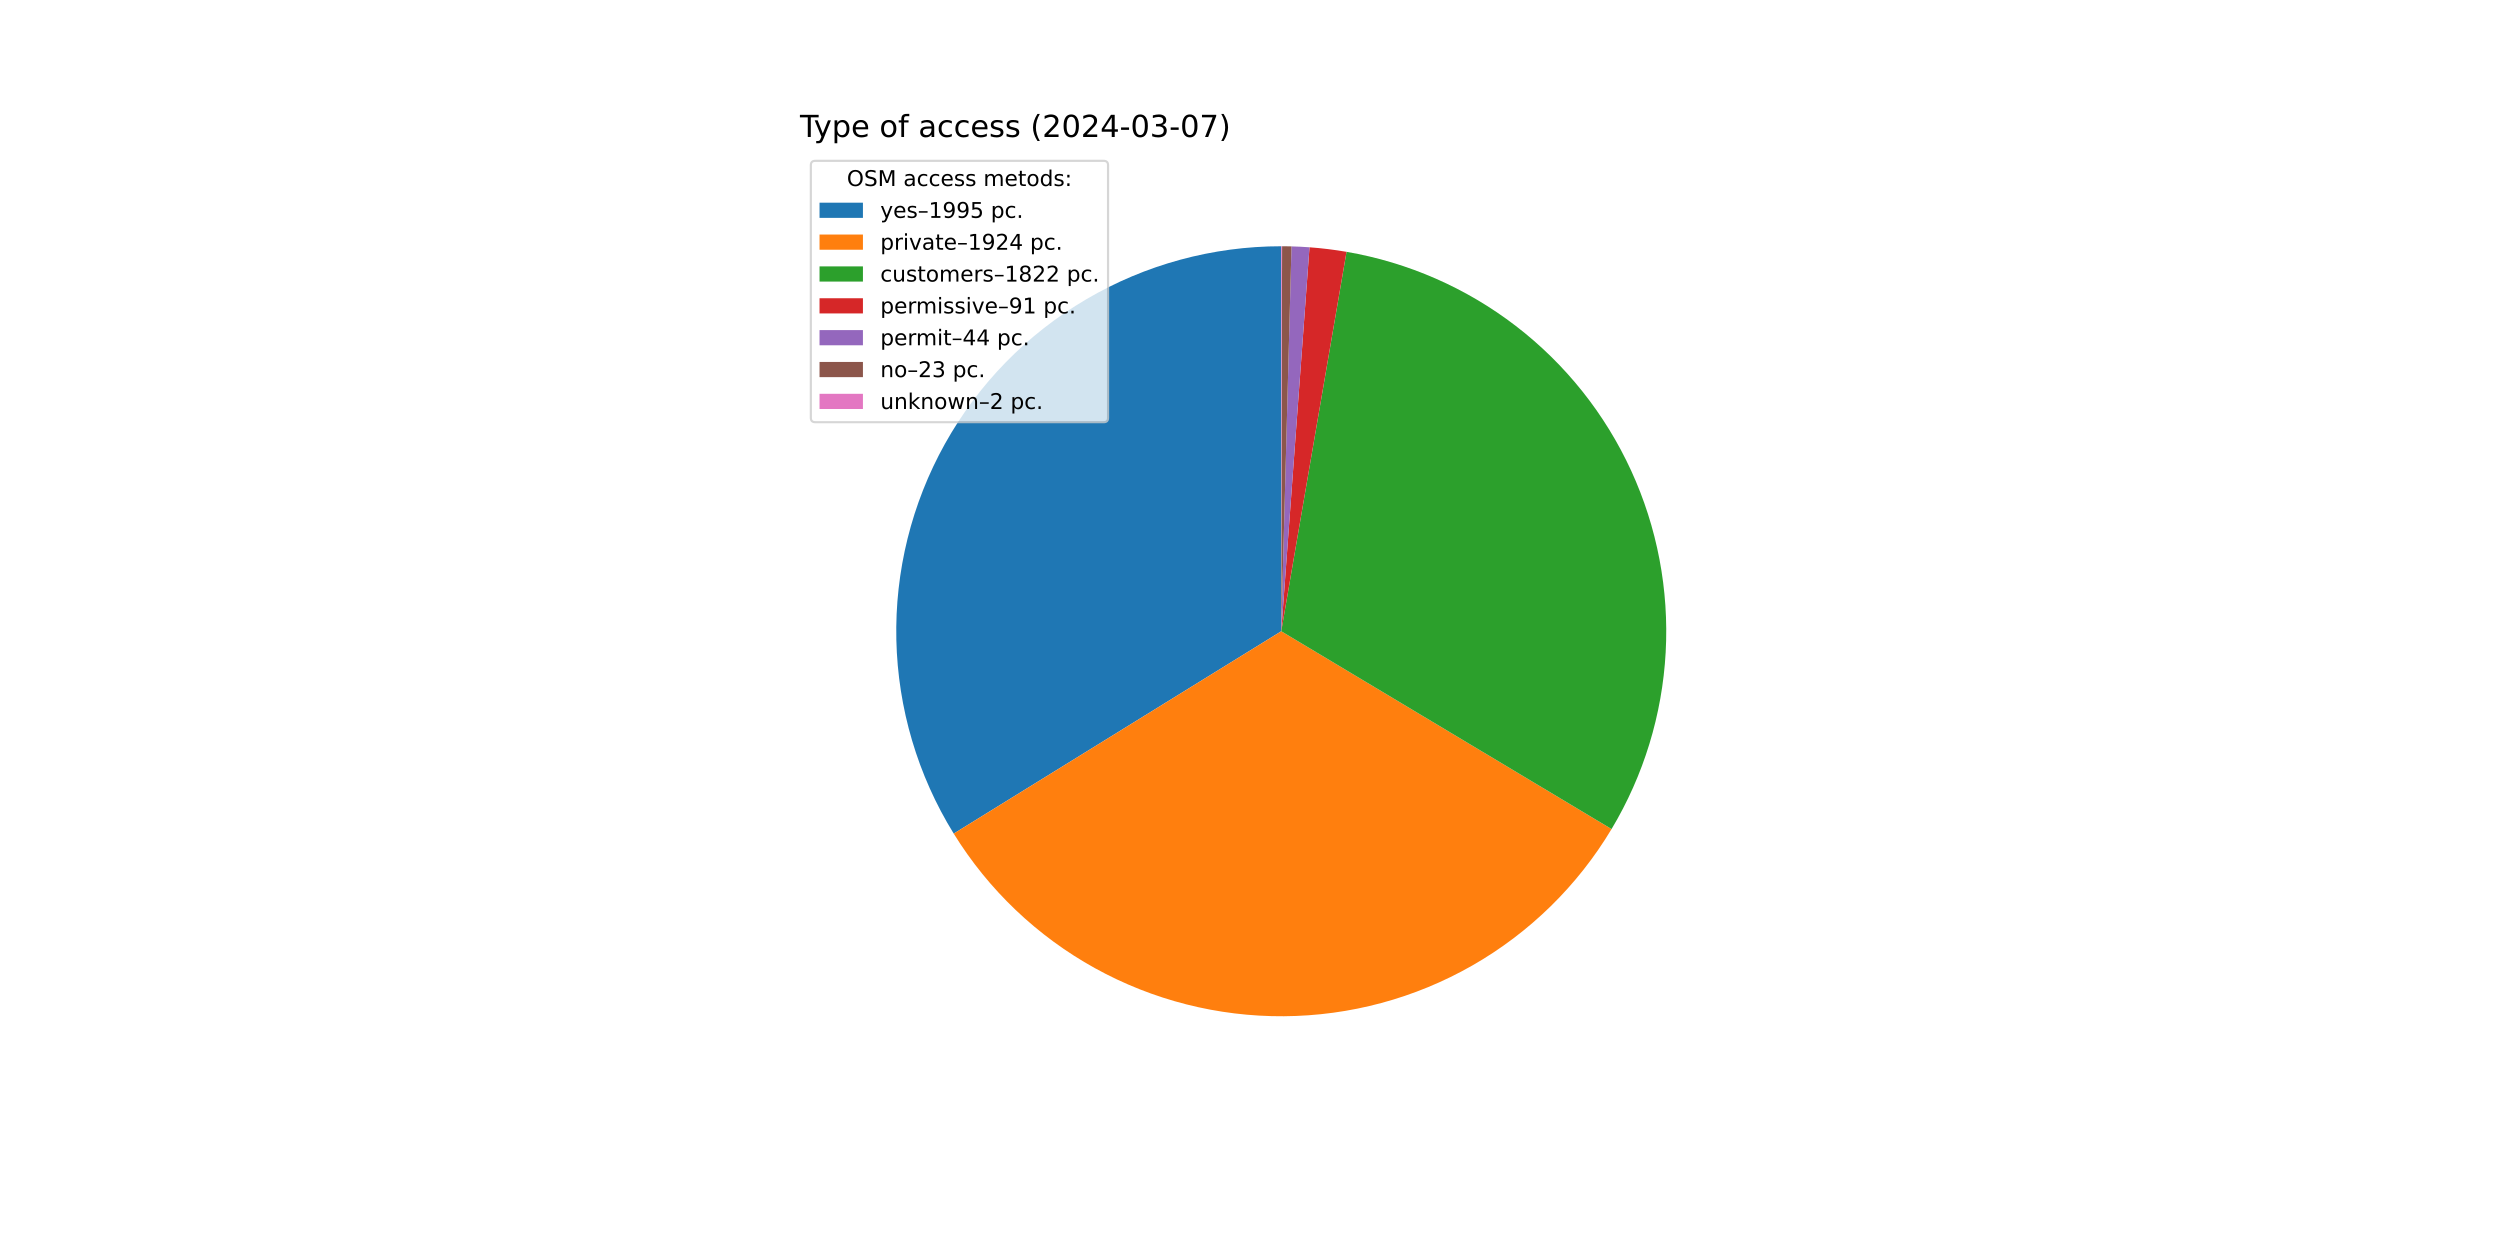
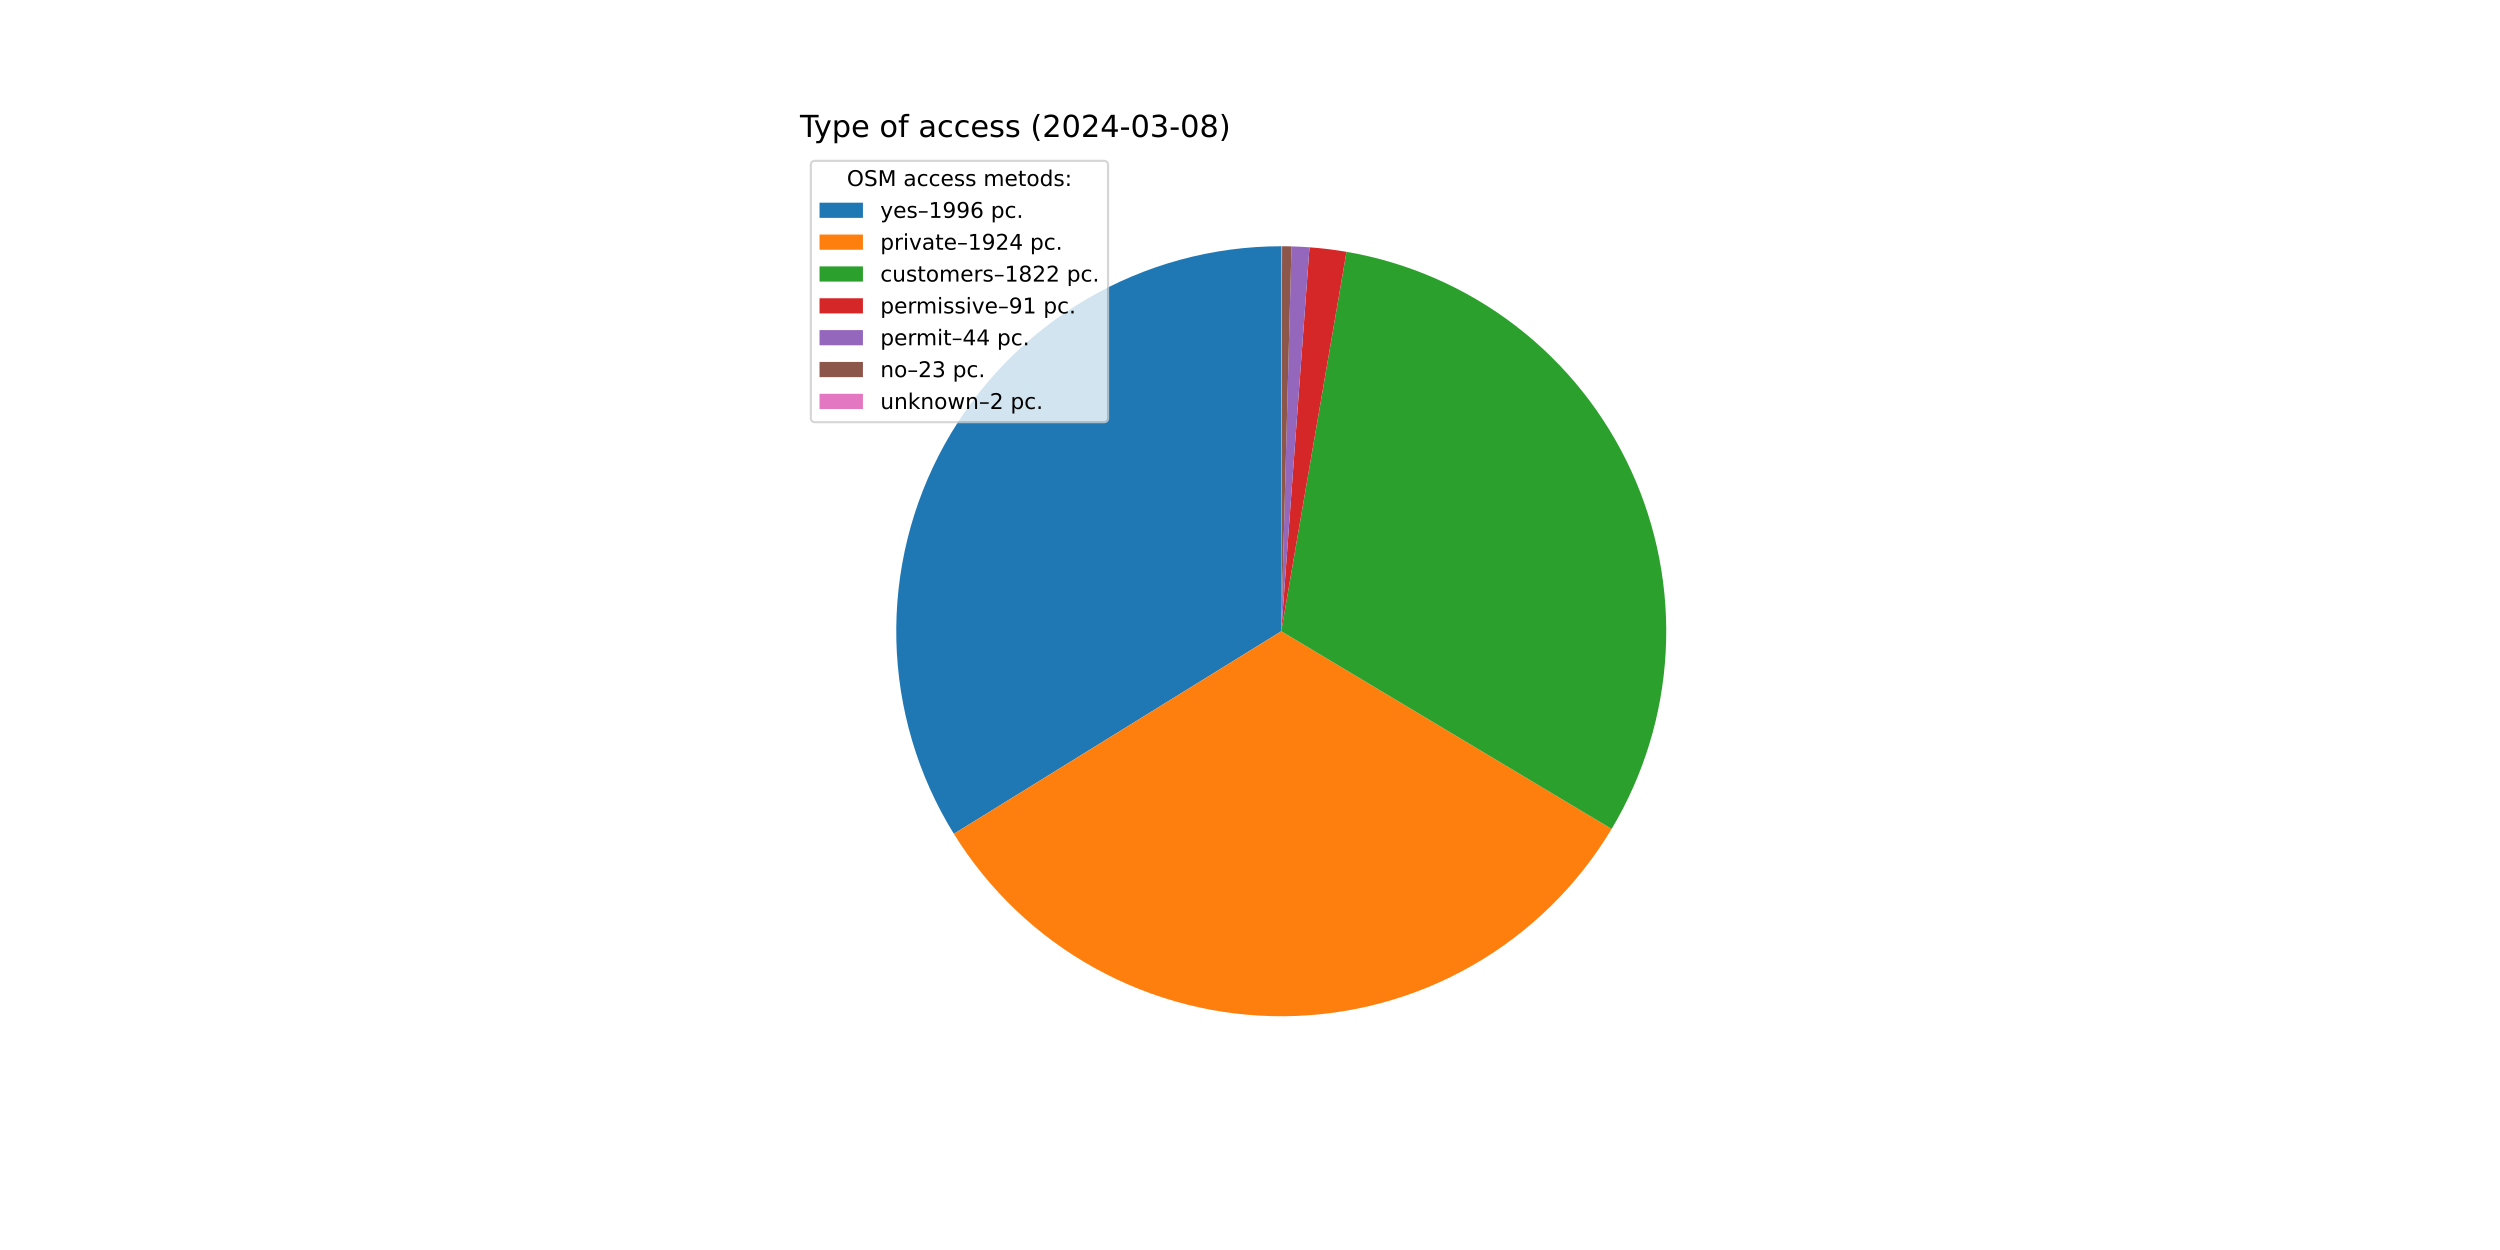
<svg xmlns="http://www.w3.org/2000/svg" xmlns:xlink="http://www.w3.org/1999/xlink" width="1152pt" height="576pt" viewBox="0 0 1152 576" version="1.1">
  <defs>
    <style type="text/css">*{stroke-linejoin: round; stroke-linecap: butt}</style>
  </defs>
  <g id="figure_1">
    <g id="patch_1">
      <path d="M 0 576  L 1152 576  L 1152 0  L 0 0  z " style="fill: #ffffff" />
    </g>
    <g id="axes_1">
      <g id="patch_2">
-         <path d="M 590.4 113.472  C 558.812 113.472 527.791 121.908 500.553 137.906  C 473.316 153.903 450.839 176.888 435.455 204.476  C 420.071 232.064 412.33 263.267 413.036 294.847  C 413.743 326.426 422.87 357.252 439.473 384.124  L 590.4 290.88  z " style="fill: #1f77b4" />
+         <path d="M 590.4 113.472  C 558.802 113.472 527.77 121.914 500.526 137.921  C 473.283 153.929 450.804 176.928 435.425 204.531  C 420.045 232.133 412.315 263.35 413.038 294.94  C 413.762 326.53 422.912 357.361 439.538 384.231  L 590.4 290.88  z " style="fill: #1f77b4" />
      </g>
      <g id="patch_3">
-         <path d="M 439.473 384.124  C 455.478 410.03 477.886 431.384 504.533 446.123  C 531.179 460.862 561.177 468.495 591.628 468.284  C 622.078 468.073 651.968 460.026 678.408 444.92  C 704.848 429.814 726.959 408.151 742.604 382.026  L 590.4 290.88  z " style="fill: #ff7f0e" />
+         <path d="M 439.538 384.231  C 455.559 410.121 477.977 431.456 504.629 446.176  C 531.28 460.896 561.277 468.51 591.722 468.283  C 622.167 468.056 652.047 459.996 678.476 444.881  C 704.905 429.765 727.003 408.098 742.636 381.972  L 590.4 290.88  z " style="fill: #ff7f0e" />
      </g>
      <g id="patch_4">
-         <path d="M 742.604 382.026  C 757.411 357.3 765.972 329.334 767.544 300.556  C 769.116 271.778 763.652 243.046 751.626 216.854  C 739.6 190.662 721.371 167.791 698.521 150.226  C 675.671 132.661 648.881 120.927 620.478 116.04  L 590.4 290.88  z " style="fill: #2ca02c" />
+         <path d="M 742.636 381.972  C 757.432 357.245 765.983 329.281 767.547 300.507  C 769.11 271.734 763.64 243.008 751.612 216.823  C 739.583 190.638 721.353 167.774 698.505 150.214  C 675.657 132.655 648.872 120.924 620.473 116.039  L 590.4 290.88  z " style="fill: #2ca02c" />
      </g>
      <g id="patch_5">
-         <path d="M 620.478 116.04  C 617.654 115.555 614.819 115.137 611.975 114.789  C 609.131 114.44 606.28 114.161 603.422 113.951  L 590.4 290.88  z " style="fill: #d62728" />
+         <path d="M 620.473 116.039  C 617.65 115.554 614.815 115.137 611.972 114.788  C 609.128 114.44 606.277 114.161 603.42 113.95  L 590.4 290.88  z " style="fill: #d62728" />
      </g>
      <g id="patch_6">
-         <path d="M 603.422 113.951  C 602.041 113.849 600.658 113.763 599.274 113.694  C 597.891 113.625 596.507 113.572 595.122 113.535  L 590.4 290.88  z " style="fill: #9467bd" />
+         <path d="M 603.42 113.95  C 602.039 113.849 600.656 113.763 599.273 113.694  C 597.89 113.625 596.506 113.572 595.121 113.535  L 590.4 290.88  z " style="fill: #9467bd" />
      </g>
      <g id="patch_7">
-         <path d="M 595.122 113.535  C 594.398 113.516 593.674 113.501 592.95 113.49  C 592.226 113.48 591.502 113.474 590.778 113.472  L 590.4 290.88  z " style="fill: #8c564b" />
+         <path d="M 595.121 113.535  C 594.397 113.516 593.674 113.501 592.95 113.49  C 592.226 113.48 591.502 113.474 590.778 113.472  L 590.4 290.88  z " style="fill: #8c564b" />
      </g>
      <g id="patch_8">
        <path d="M 590.778 113.472  C 590.715 113.472 590.652 113.472 590.589 113.472  C 590.526 113.472 590.463 113.472 590.4 113.472  L 590.4 290.88  z " style="fill: #e377c2" />
      </g>
      <g id="matplotlib.axis_1" />
      <g id="matplotlib.axis_2" />
      <g id="text_1">
        <g transform="translate(368.64 63.12) scale(0.14 -0.14)">
          <defs>
            <path id="DejaVuSans-54" d="M -19 4666  L 3928 4666  L 3928 4134  L 2272 4134  L 2272 0  L 1638 0  L 1638 4134  L -19 4134  L -19 4666  z " transform="scale(0.015625)" />
            <path id="DejaVuSans-79" d="M 2059 -325  Q 1816 -950 1584 -1140  Q 1353 -1331 966 -1331  L 506 -1331  L 506 -850  L 844 -850  Q 1081 -850 1212 -737  Q 1344 -625 1503 -206  L 1606 56  L 191 3500  L 800 3500  L 1894 763  L 2988 3500  L 3597 3500  L 2059 -325  z " transform="scale(0.015625)" />
            <path id="DejaVuSans-70" d="M 1159 525  L 1159 -1331  L 581 -1331  L 581 3500  L 1159 3500  L 1159 2969  Q 1341 3281 1617 3432  Q 1894 3584 2278 3584  Q 2916 3584 3314 3078  Q 3713 2572 3713 1747  Q 3713 922 3314 415  Q 2916 -91 2278 -91  Q 1894 -91 1617 61  Q 1341 213 1159 525  z M 3116 1747  Q 3116 2381 2855 2742  Q 2594 3103 2138 3103  Q 1681 3103 1420 2742  Q 1159 2381 1159 1747  Q 1159 1113 1420 752  Q 1681 391 2138 391  Q 2594 391 2855 752  Q 3116 1113 3116 1747  z " transform="scale(0.015625)" />
            <path id="DejaVuSans-65" d="M 3597 1894  L 3597 1613  L 953 1613  Q 991 1019 1311 708  Q 1631 397 2203 397  Q 2534 397 2845 478  Q 3156 559 3463 722  L 3463 178  Q 3153 47 2828 -22  Q 2503 -91 2169 -91  Q 1331 -91 842 396  Q 353 884 353 1716  Q 353 2575 817 3079  Q 1281 3584 2069 3584  Q 2775 3584 3186 3129  Q 3597 2675 3597 1894  z M 3022 2063  Q 3016 2534 2758 2815  Q 2500 3097 2075 3097  Q 1594 3097 1305 2825  Q 1016 2553 972 2059  L 3022 2063  z " transform="scale(0.015625)" />
            <path id="DejaVuSans-20" transform="scale(0.015625)" />
            <path id="DejaVuSans-6f" d="M 1959 3097  Q 1497 3097 1228 2736  Q 959 2375 959 1747  Q 959 1119 1226 758  Q 1494 397 1959 397  Q 2419 397 2687 759  Q 2956 1122 2956 1747  Q 2956 2369 2687 2733  Q 2419 3097 1959 3097  z M 1959 3584  Q 2709 3584 3137 3096  Q 3566 2609 3566 1747  Q 3566 888 3137 398  Q 2709 -91 1959 -91  Q 1206 -91 779 398  Q 353 888 353 1747  Q 353 2609 779 3096  Q 1206 3584 1959 3584  z " transform="scale(0.015625)" />
            <path id="DejaVuSans-66" d="M 2375 4863  L 2375 4384  L 1825 4384  Q 1516 4384 1395 4259  Q 1275 4134 1275 3809  L 1275 3500  L 2222 3500  L 2222 3053  L 1275 3053  L 1275 0  L 697 0  L 697 3053  L 147 3053  L 147 3500  L 697 3500  L 697 3744  Q 697 4328 969 4595  Q 1241 4863 1831 4863  L 2375 4863  z " transform="scale(0.015625)" />
            <path id="DejaVuSans-61" d="M 2194 1759  Q 1497 1759 1228 1600  Q 959 1441 959 1056  Q 959 750 1161 570  Q 1363 391 1709 391  Q 2188 391 2477 730  Q 2766 1069 2766 1631  L 2766 1759  L 2194 1759  z M 3341 1997  L 3341 0  L 2766 0  L 2766 531  Q 2569 213 2275 61  Q 1981 -91 1556 -91  Q 1019 -91 701 211  Q 384 513 384 1019  Q 384 1609 779 1909  Q 1175 2209 1959 2209  L 2766 2209  L 2766 2266  Q 2766 2663 2505 2880  Q 2244 3097 1772 3097  Q 1472 3097 1187 3025  Q 903 2953 641 2809  L 641 3341  Q 956 3463 1253 3523  Q 1550 3584 1831 3584  Q 2591 3584 2966 3190  Q 3341 2797 3341 1997  z " transform="scale(0.015625)" />
            <path id="DejaVuSans-63" d="M 3122 3366  L 3122 2828  Q 2878 2963 2633 3030  Q 2388 3097 2138 3097  Q 1578 3097 1268 2742  Q 959 2388 959 1747  Q 959 1106 1268 751  Q 1578 397 2138 397  Q 2388 397 2633 464  Q 2878 531 3122 666  L 3122 134  Q 2881 22 2623 -34  Q 2366 -91 2075 -91  Q 1284 -91 818 406  Q 353 903 353 1747  Q 353 2603 823 3093  Q 1294 3584 2113 3584  Q 2378 3584 2631 3529  Q 2884 3475 3122 3366  z " transform="scale(0.015625)" />
            <path id="DejaVuSans-73" d="M 2834 3397  L 2834 2853  Q 2591 2978 2328 3040  Q 2066 3103 1784 3103  Q 1356 3103 1142 2972  Q 928 2841 928 2578  Q 928 2378 1081 2264  Q 1234 2150 1697 2047  L 1894 2003  Q 2506 1872 2764 1633  Q 3022 1394 3022 966  Q 3022 478 2636 193  Q 2250 -91 1575 -91  Q 1294 -91 989 -36  Q 684 19 347 128  L 347 722  Q 666 556 975 473  Q 1284 391 1588 391  Q 1994 391 2212 530  Q 2431 669 2431 922  Q 2431 1156 2273 1281  Q 2116 1406 1581 1522  L 1381 1569  Q 847 1681 609 1914  Q 372 2147 372 2553  Q 372 3047 722 3315  Q 1072 3584 1716 3584  Q 2034 3584 2315 3537  Q 2597 3491 2834 3397  z " transform="scale(0.015625)" />
            <path id="DejaVuSans-28" d="M 1984 4856  Q 1566 4138 1362 3434  Q 1159 2731 1159 2009  Q 1159 1288 1364 580  Q 1569 -128 1984 -844  L 1484 -844  Q 1016 -109 783 600  Q 550 1309 550 2009  Q 550 2706 781 3412  Q 1013 4119 1484 4856  L 1984 4856  z " transform="scale(0.015625)" />
            <path id="DejaVuSans-32" d="M 1228 531  L 3431 531  L 3431 0  L 469 0  L 469 531  Q 828 903 1448 1529  Q 2069 2156 2228 2338  Q 2531 2678 2651 2914  Q 2772 3150 2772 3378  Q 2772 3750 2511 3984  Q 2250 4219 1831 4219  Q 1534 4219 1204 4116  Q 875 4013 500 3803  L 500 4441  Q 881 4594 1212 4672  Q 1544 4750 1819 4750  Q 2544 4750 2975 4387  Q 3406 4025 3406 3419  Q 3406 3131 3298 2873  Q 3191 2616 2906 2266  Q 2828 2175 2409 1742  Q 1991 1309 1228 531  z " transform="scale(0.015625)" />
            <path id="DejaVuSans-30" d="M 2034 4250  Q 1547 4250 1301 3770  Q 1056 3291 1056 2328  Q 1056 1369 1301 889  Q 1547 409 2034 409  Q 2525 409 2770 889  Q 3016 1369 3016 2328  Q 3016 3291 2770 3770  Q 2525 4250 2034 4250  z M 2034 4750  Q 2819 4750 3233 4129  Q 3647 3509 3647 2328  Q 3647 1150 3233 529  Q 2819 -91 2034 -91  Q 1250 -91 836 529  Q 422 1150 422 2328  Q 422 3509 836 4129  Q 1250 4750 2034 4750  z " transform="scale(0.015625)" />
            <path id="DejaVuSans-34" d="M 2419 4116  L 825 1625  L 2419 1625  L 2419 4116  z M 2253 4666  L 3047 4666  L 3047 1625  L 3713 1625  L 3713 1100  L 3047 1100  L 3047 0  L 2419 0  L 2419 1100  L 313 1100  L 313 1709  L 2253 4666  z " transform="scale(0.015625)" />
            <path id="DejaVuSans-2d" d="M 313 2009  L 1997 2009  L 1997 1497  L 313 1497  L 313 2009  z " transform="scale(0.015625)" />
            <path id="DejaVuSans-33" d="M 2597 2516  Q 3050 2419 3304 2112  Q 3559 1806 3559 1356  Q 3559 666 3084 287  Q 2609 -91 1734 -91  Q 1441 -91 1130 -33  Q 819 25 488 141  L 488 750  Q 750 597 1062 519  Q 1375 441 1716 441  Q 2309 441 2620 675  Q 2931 909 2931 1356  Q 2931 1769 2642 2001  Q 2353 2234 1838 2234  L 1294 2234  L 1294 2753  L 1863 2753  Q 2328 2753 2575 2939  Q 2822 3125 2822 3475  Q 2822 3834 2567 4026  Q 2313 4219 1838 4219  Q 1578 4219 1281 4162  Q 984 4106 628 3988  L 628 4550  Q 988 4650 1302 4700  Q 1616 4750 1894 4750  Q 2613 4750 3031 4423  Q 3450 4097 3450 3541  Q 3450 3153 3228 2886  Q 3006 2619 2597 2516  z " transform="scale(0.015625)" />
-             <path id="DejaVuSans-37" d="M 525 4666  L 3525 4666  L 3525 4397  L 1831 0  L 1172 0  L 2766 4134  L 525 4134  L 525 4666  z " transform="scale(0.015625)" />
+             <path id="DejaVuSans-38" d="M 2034 2216  Q 1584 2216 1326 1975  Q 1069 1734 1069 1313  Q 1069 891 1326 650  Q 1584 409 2034 409  Q 2484 409 2743 651  Q 3003 894 3003 1313  Q 3003 1734 2745 1975  Q 2488 2216 2034 2216  z M 1403 2484  Q 997 2584 770 2862  Q 544 3141 544 3541  Q 544 4100 942 4425  Q 1341 4750 2034 4750  Q 2731 4750 3128 4425  Q 3525 4100 3525 3541  Q 3525 3141 3298 2862  Q 3072 2584 2669 2484  Q 3125 2378 3379 2068  Q 3634 1759 3634 1313  Q 3634 634 3220 271  Q 2806 -91 2034 -91  Q 1263 -91 848 271  Q 434 634 434 1313  Q 434 1759 690 2068  Q 947 2378 1403 2484  z M 1172 3481  Q 1172 3119 1398 2916  Q 1625 2713 2034 2713  Q 2441 2713 2670 2916  Q 2900 3119 2900 3481  Q 2900 3844 2670 4047  Q 2441 4250 2034 4250  Q 1625 4250 1398 4047  Q 1172 3844 1172 3481  z " transform="scale(0.015625)" />
            <path id="DejaVuSans-29" d="M 513 4856  L 1013 4856  Q 1481 4119 1714 3412  Q 1947 2706 1947 2009  Q 1947 1309 1714 600  Q 1481 -109 1013 -844  L 513 -844  Q 928 -128 1133 580  Q 1338 1288 1338 2009  Q 1338 2731 1133 3434  Q 928 4138 513 4856  z " transform="scale(0.015625)" />
          </defs>
          <use xlink:href="#DejaVuSans-54" />
          <use xlink:href="#DejaVuSans-79" x="45.459" />
          <use xlink:href="#DejaVuSans-70" x="104.639" />
          <use xlink:href="#DejaVuSans-65" x="168.115" />
          <use xlink:href="#DejaVuSans-20" x="229.639" />
          <use xlink:href="#DejaVuSans-6f" x="261.426" />
          <use xlink:href="#DejaVuSans-66" x="322.607" />
          <use xlink:href="#DejaVuSans-20" x="357.812" />
          <use xlink:href="#DejaVuSans-61" x="389.6" />
          <use xlink:href="#DejaVuSans-63" x="450.879" />
          <use xlink:href="#DejaVuSans-63" x="505.859" />
          <use xlink:href="#DejaVuSans-65" x="560.84" />
          <use xlink:href="#DejaVuSans-73" x="622.363" />
          <use xlink:href="#DejaVuSans-73" x="674.463" />
          <use xlink:href="#DejaVuSans-20" x="726.562" />
          <use xlink:href="#DejaVuSans-28" x="758.35" />
          <use xlink:href="#DejaVuSans-32" x="797.363" />
          <use xlink:href="#DejaVuSans-30" x="860.986" />
          <use xlink:href="#DejaVuSans-32" x="924.609" />
          <use xlink:href="#DejaVuSans-34" x="988.232" />
          <use xlink:href="#DejaVuSans-2d" x="1051.855" />
          <use xlink:href="#DejaVuSans-30" x="1087.939" />
          <use xlink:href="#DejaVuSans-33" x="1151.562" />
          <use xlink:href="#DejaVuSans-2d" x="1215.186" />
          <use xlink:href="#DejaVuSans-30" x="1251.27" />
-           <use xlink:href="#DejaVuSans-37" x="1314.893" />
+           <use xlink:href="#DejaVuSans-38" x="1314.893" />
          <use xlink:href="#DejaVuSans-29" x="1378.516" />
        </g>
      </g>
      <g id="legend_1">
        <g id="patch_9">
          <path d="M 375.64 194.545  L 508.592 194.545  Q 510.592 194.545 510.592 192.545  L 510.592 76.12  Q 510.592 74.12 508.592 74.12  L 375.64 74.12  Q 373.64 74.12 373.64 76.12  L 373.64 192.545  Q 373.64 194.545 375.64 194.545  z " style="fill: #ffffff; opacity: 0.8; stroke: #cccccc; stroke-linejoin: miter" />
        </g>
        <g id="text_2">
          <g transform="translate(390.2353 85.71844) scale(0.1 -0.1)">
            <defs>
              <path id="DejaVuSans-4f" d="M 2522 4238  Q 1834 4238 1429 3725  Q 1025 3213 1025 2328  Q 1025 1447 1429 934  Q 1834 422 2522 422  Q 3209 422 3611 934  Q 4013 1447 4013 2328  Q 4013 3213 3611 3725  Q 3209 4238 2522 4238  z M 2522 4750  Q 3503 4750 4090 4092  Q 4678 3434 4678 2328  Q 4678 1225 4090 567  Q 3503 -91 2522 -91  Q 1538 -91 948 565  Q 359 1222 359 2328  Q 359 3434 948 4092  Q 1538 4750 2522 4750  z " transform="scale(0.015625)" />
              <path id="DejaVuSans-53" d="M 3425 4513  L 3425 3897  Q 3066 4069 2747 4153  Q 2428 4238 2131 4238  Q 1616 4238 1336 4038  Q 1056 3838 1056 3469  Q 1056 3159 1242 3001  Q 1428 2844 1947 2747  L 2328 2669  Q 3034 2534 3370 2195  Q 3706 1856 3706 1288  Q 3706 609 3251 259  Q 2797 -91 1919 -91  Q 1588 -91 1214 -16  Q 841 59 441 206  L 441 856  Q 825 641 1194 531  Q 1563 422 1919 422  Q 2459 422 2753 634  Q 3047 847 3047 1241  Q 3047 1584 2836 1778  Q 2625 1972 2144 2069  L 1759 2144  Q 1053 2284 737 2584  Q 422 2884 422 3419  Q 422 4038 858 4394  Q 1294 4750 2059 4750  Q 2388 4750 2728 4690  Q 3069 4631 3425 4513  z " transform="scale(0.015625)" />
              <path id="DejaVuSans-4d" d="M 628 4666  L 1569 4666  L 2759 1491  L 3956 4666  L 4897 4666  L 4897 0  L 4281 0  L 4281 4097  L 3078 897  L 2444 897  L 1241 4097  L 1241 0  L 628 0  L 628 4666  z " transform="scale(0.015625)" />
              <path id="DejaVuSans-6d" d="M 3328 2828  Q 3544 3216 3844 3400  Q 4144 3584 4550 3584  Q 5097 3584 5394 3201  Q 5691 2819 5691 2113  L 5691 0  L 5113 0  L 5113 2094  Q 5113 2597 4934 2840  Q 4756 3084 4391 3084  Q 3944 3084 3684 2787  Q 3425 2491 3425 1978  L 3425 0  L 2847 0  L 2847 2094  Q 2847 2600 2669 2842  Q 2491 3084 2119 3084  Q 1678 3084 1418 2786  Q 1159 2488 1159 1978  L 1159 0  L 581 0  L 581 3500  L 1159 3500  L 1159 2956  Q 1356 3278 1631 3431  Q 1906 3584 2284 3584  Q 2666 3584 2933 3390  Q 3200 3197 3328 2828  z " transform="scale(0.015625)" />
              <path id="DejaVuSans-74" d="M 1172 4494  L 1172 3500  L 2356 3500  L 2356 3053  L 1172 3053  L 1172 1153  Q 1172 725 1289 603  Q 1406 481 1766 481  L 2356 481  L 2356 0  L 1766 0  Q 1100 0 847 248  Q 594 497 594 1153  L 594 3053  L 172 3053  L 172 3500  L 594 3500  L 594 4494  L 1172 4494  z " transform="scale(0.015625)" />
              <path id="DejaVuSans-64" d="M 2906 2969  L 2906 4863  L 3481 4863  L 3481 0  L 2906 0  L 2906 525  Q 2725 213 2448 61  Q 2172 -91 1784 -91  Q 1150 -91 751 415  Q 353 922 353 1747  Q 353 2572 751 3078  Q 1150 3584 1784 3584  Q 2172 3584 2448 3432  Q 2725 3281 2906 2969  z M 947 1747  Q 947 1113 1208 752  Q 1469 391 1925 391  Q 2381 391 2643 752  Q 2906 1113 2906 1747  Q 2906 2381 2643 2742  Q 2381 3103 1925 3103  Q 1469 3103 1208 2742  Q 947 2381 947 1747  z " transform="scale(0.015625)" />
              <path id="DejaVuSans-3a" d="M 750 794  L 1409 794  L 1409 0  L 750 0  L 750 794  z M 750 3309  L 1409 3309  L 1409 2516  L 750 2516  L 750 3309  z " transform="scale(0.015625)" />
            </defs>
            <use xlink:href="#DejaVuSans-4f" />
            <use xlink:href="#DejaVuSans-53" x="78.711" />
            <use xlink:href="#DejaVuSans-4d" x="142.188" />
            <use xlink:href="#DejaVuSans-20" x="228.467" />
            <use xlink:href="#DejaVuSans-61" x="260.254" />
            <use xlink:href="#DejaVuSans-63" x="321.533" />
            <use xlink:href="#DejaVuSans-63" x="376.514" />
            <use xlink:href="#DejaVuSans-65" x="431.494" />
            <use xlink:href="#DejaVuSans-73" x="493.018" />
            <use xlink:href="#DejaVuSans-73" x="545.117" />
            <use xlink:href="#DejaVuSans-20" x="597.217" />
            <use xlink:href="#DejaVuSans-6d" x="629.004" />
            <use xlink:href="#DejaVuSans-65" x="726.416" />
            <use xlink:href="#DejaVuSans-74" x="787.939" />
            <use xlink:href="#DejaVuSans-6f" x="827.148" />
            <use xlink:href="#DejaVuSans-64" x="888.33" />
            <use xlink:href="#DejaVuSans-73" x="951.807" />
            <use xlink:href="#DejaVuSans-3a" x="1003.906" />
          </g>
        </g>
        <g id="patch_10">
          <path d="M 377.64 100.397  L 397.64 100.397  L 397.64 93.397  L 377.64 93.397  z " style="fill: #1f77b4" />
        </g>
        <g id="text_3">
          <g transform="translate(405.64 100.3966) scale(0.1 -0.1)">
            <defs>
              <path id="DejaVuSans-2013" d="M 313 1978  L 2888 1978  L 2888 1528  L 313 1528  L 313 1978  z " transform="scale(0.015625)" />
              <path id="DejaVuSans-31" d="M 794 531  L 1825 531  L 1825 4091  L 703 3866  L 703 4441  L 1819 4666  L 2450 4666  L 2450 531  L 3481 531  L 3481 0  L 794 0  L 794 531  z " transform="scale(0.015625)" />
              <path id="DejaVuSans-39" d="M 703 97  L 703 672  Q 941 559 1184 500  Q 1428 441 1663 441  Q 2288 441 2617 861  Q 2947 1281 2994 2138  Q 2813 1869 2534 1725  Q 2256 1581 1919 1581  Q 1219 1581 811 2004  Q 403 2428 403 3163  Q 403 3881 828 4315  Q 1253 4750 1959 4750  Q 2769 4750 3195 4129  Q 3622 3509 3622 2328  Q 3622 1225 3098 567  Q 2575 -91 1691 -91  Q 1453 -91 1209 -44  Q 966 3 703 97  z M 1959 2075  Q 2384 2075 2632 2365  Q 2881 2656 2881 3163  Q 2881 3666 2632 3958  Q 2384 4250 1959 4250  Q 1534 4250 1286 3958  Q 1038 3666 1038 3163  Q 1038 2656 1286 2365  Q 1534 2075 1959 2075  z " transform="scale(0.015625)" />
-               <path id="DejaVuSans-35" d="M 691 4666  L 3169 4666  L 3169 4134  L 1269 4134  L 1269 2991  Q 1406 3038 1543 3061  Q 1681 3084 1819 3084  Q 2600 3084 3056 2656  Q 3513 2228 3513 1497  Q 3513 744 3044 326  Q 2575 -91 1722 -91  Q 1428 -91 1123 -41  Q 819 9 494 109  L 494 744  Q 775 591 1075 516  Q 1375 441 1709 441  Q 2250 441 2565 725  Q 2881 1009 2881 1497  Q 2881 1984 2565 2268  Q 2250 2553 1709 2553  Q 1456 2553 1204 2497  Q 953 2441 691 2322  L 691 4666  z " transform="scale(0.015625)" />
+               <path id="DejaVuSans-36" d="M 2113 2584  Q 1688 2584 1439 2293  Q 1191 2003 1191 1497  Q 1191 994 1439 701  Q 1688 409 2113 409  Q 2538 409 2786 701  Q 3034 994 3034 1497  Q 3034 2003 2786 2293  Q 2538 2584 2113 2584  z M 3366 4563  L 3366 3988  Q 3128 4100 2886 4159  Q 2644 4219 2406 4219  Q 1781 4219 1451 3797  Q 1122 3375 1075 2522  Q 1259 2794 1537 2939  Q 1816 3084 2150 3084  Q 2853 3084 3261 2657  Q 3669 2231 3669 1497  Q 3669 778 3244 343  Q 2819 -91 2113 -91  Q 1303 -91 875 529  Q 447 1150 447 2328  Q 447 3434 972 4092  Q 1497 4750 2381 4750  Q 2619 4750 2861 4703  Q 3103 4656 3366 4563  z " transform="scale(0.015625)" />
              <path id="DejaVuSans-2e" d="M 684 794  L 1344 794  L 1344 0  L 684 0  L 684 794  z " transform="scale(0.015625)" />
            </defs>
            <use xlink:href="#DejaVuSans-79" />
            <use xlink:href="#DejaVuSans-65" x="59.18" />
            <use xlink:href="#DejaVuSans-73" x="120.703" />
            <use xlink:href="#DejaVuSans-2013" x="172.803" />
            <use xlink:href="#DejaVuSans-31" x="222.803" />
            <use xlink:href="#DejaVuSans-39" x="286.426" />
            <use xlink:href="#DejaVuSans-39" x="350.049" />
-             <use xlink:href="#DejaVuSans-35" x="413.672" />
+             <use xlink:href="#DejaVuSans-36" x="413.672" />
            <use xlink:href="#DejaVuSans-20" x="477.295" />
            <use xlink:href="#DejaVuSans-70" x="509.082" />
            <use xlink:href="#DejaVuSans-63" x="572.559" />
            <use xlink:href="#DejaVuSans-2e" x="627.539" />
          </g>
        </g>
        <g id="patch_11">
          <path d="M 377.64 115.075  L 397.64 115.075  L 397.64 108.075  L 377.64 108.075  z " style="fill: #ff7f0e" />
        </g>
        <g id="text_4">
          <g transform="translate(405.64 115.0747) scale(0.1 -0.1)">
            <defs>
              <path id="DejaVuSans-72" d="M 2631 2963  Q 2534 3019 2420 3045  Q 2306 3072 2169 3072  Q 1681 3072 1420 2755  Q 1159 2438 1159 1844  L 1159 0  L 581 0  L 581 3500  L 1159 3500  L 1159 2956  Q 1341 3275 1631 3429  Q 1922 3584 2338 3584  Q 2397 3584 2469 3576  Q 2541 3569 2628 3553  L 2631 2963  z " transform="scale(0.015625)" />
              <path id="DejaVuSans-69" d="M 603 3500  L 1178 3500  L 1178 0  L 603 0  L 603 3500  z M 603 4863  L 1178 4863  L 1178 4134  L 603 4134  L 603 4863  z " transform="scale(0.015625)" />
              <path id="DejaVuSans-76" d="M 191 3500  L 800 3500  L 1894 563  L 2988 3500  L 3597 3500  L 2284 0  L 1503 0  L 191 3500  z " transform="scale(0.015625)" />
            </defs>
            <use xlink:href="#DejaVuSans-70" />
            <use xlink:href="#DejaVuSans-72" x="63.477" />
            <use xlink:href="#DejaVuSans-69" x="104.59" />
            <use xlink:href="#DejaVuSans-76" x="132.373" />
            <use xlink:href="#DejaVuSans-61" x="191.553" />
            <use xlink:href="#DejaVuSans-74" x="252.832" />
            <use xlink:href="#DejaVuSans-65" x="292.041" />
            <use xlink:href="#DejaVuSans-2013" x="353.564" />
            <use xlink:href="#DejaVuSans-31" x="403.564" />
            <use xlink:href="#DejaVuSans-39" x="467.188" />
            <use xlink:href="#DejaVuSans-32" x="530.811" />
            <use xlink:href="#DejaVuSans-34" x="594.434" />
            <use xlink:href="#DejaVuSans-20" x="658.057" />
            <use xlink:href="#DejaVuSans-70" x="689.844" />
            <use xlink:href="#DejaVuSans-63" x="753.32" />
            <use xlink:href="#DejaVuSans-2e" x="808.301" />
          </g>
        </g>
        <g id="patch_12">
          <path d="M 377.64 129.753  L 397.64 129.753  L 397.64 122.753  L 377.64 122.753  z " style="fill: #2ca02c" />
        </g>
        <g id="text_5">
          <g transform="translate(405.64 129.7528) scale(0.1 -0.1)">
            <defs>
              <path id="DejaVuSans-75" d="M 544 1381  L 544 3500  L 1119 3500  L 1119 1403  Q 1119 906 1312 657  Q 1506 409 1894 409  Q 2359 409 2629 706  Q 2900 1003 2900 1516  L 2900 3500  L 3475 3500  L 3475 0  L 2900 0  L 2900 538  Q 2691 219 2414 64  Q 2138 -91 1772 -91  Q 1169 -91 856 284  Q 544 659 544 1381  z M 1991 3584  L 1991 3584  z " transform="scale(0.015625)" />
-               <path id="DejaVuSans-38" d="M 2034 2216  Q 1584 2216 1326 1975  Q 1069 1734 1069 1313  Q 1069 891 1326 650  Q 1584 409 2034 409  Q 2484 409 2743 651  Q 3003 894 3003 1313  Q 3003 1734 2745 1975  Q 2488 2216 2034 2216  z M 1403 2484  Q 997 2584 770 2862  Q 544 3141 544 3541  Q 544 4100 942 4425  Q 1341 4750 2034 4750  Q 2731 4750 3128 4425  Q 3525 4100 3525 3541  Q 3525 3141 3298 2862  Q 3072 2584 2669 2484  Q 3125 2378 3379 2068  Q 3634 1759 3634 1313  Q 3634 634 3220 271  Q 2806 -91 2034 -91  Q 1263 -91 848 271  Q 434 634 434 1313  Q 434 1759 690 2068  Q 947 2378 1403 2484  z M 1172 3481  Q 1172 3119 1398 2916  Q 1625 2713 2034 2713  Q 2441 2713 2670 2916  Q 2900 3119 2900 3481  Q 2900 3844 2670 4047  Q 2441 4250 2034 4250  Q 1625 4250 1398 4047  Q 1172 3844 1172 3481  z " transform="scale(0.015625)" />
            </defs>
            <use xlink:href="#DejaVuSans-63" />
            <use xlink:href="#DejaVuSans-75" x="54.98" />
            <use xlink:href="#DejaVuSans-73" x="118.359" />
            <use xlink:href="#DejaVuSans-74" x="170.459" />
            <use xlink:href="#DejaVuSans-6f" x="209.668" />
            <use xlink:href="#DejaVuSans-6d" x="270.85" />
            <use xlink:href="#DejaVuSans-65" x="368.262" />
            <use xlink:href="#DejaVuSans-72" x="429.785" />
            <use xlink:href="#DejaVuSans-73" x="470.898" />
            <use xlink:href="#DejaVuSans-2013" x="522.998" />
            <use xlink:href="#DejaVuSans-31" x="572.998" />
            <use xlink:href="#DejaVuSans-38" x="636.621" />
            <use xlink:href="#DejaVuSans-32" x="700.244" />
            <use xlink:href="#DejaVuSans-32" x="763.867" />
            <use xlink:href="#DejaVuSans-20" x="827.49" />
            <use xlink:href="#DejaVuSans-70" x="859.277" />
            <use xlink:href="#DejaVuSans-63" x="922.754" />
            <use xlink:href="#DejaVuSans-2e" x="977.734" />
          </g>
        </g>
        <g id="patch_13">
          <path d="M 377.64 144.431  L 397.64 144.431  L 397.64 137.431  L 377.64 137.431  z " style="fill: #d62728" />
        </g>
        <g id="text_6">
          <g transform="translate(405.64 144.4309) scale(0.1 -0.1)">
            <use xlink:href="#DejaVuSans-70" />
            <use xlink:href="#DejaVuSans-65" x="63.477" />
            <use xlink:href="#DejaVuSans-72" x="125" />
            <use xlink:href="#DejaVuSans-6d" x="164.363" />
            <use xlink:href="#DejaVuSans-69" x="261.775" />
            <use xlink:href="#DejaVuSans-73" x="289.559" />
            <use xlink:href="#DejaVuSans-73" x="341.658" />
            <use xlink:href="#DejaVuSans-69" x="393.758" />
            <use xlink:href="#DejaVuSans-76" x="421.541" />
            <use xlink:href="#DejaVuSans-65" x="480.721" />
            <use xlink:href="#DejaVuSans-2013" x="542.244" />
            <use xlink:href="#DejaVuSans-39" x="592.244" />
            <use xlink:href="#DejaVuSans-31" x="655.867" />
            <use xlink:href="#DejaVuSans-20" x="719.49" />
            <use xlink:href="#DejaVuSans-70" x="751.277" />
            <use xlink:href="#DejaVuSans-63" x="814.754" />
            <use xlink:href="#DejaVuSans-2e" x="869.734" />
          </g>
        </g>
        <g id="patch_14">
          <path d="M 377.64 159.109  L 397.64 159.109  L 397.64 152.109  L 377.64 152.109  z " style="fill: #9467bd" />
        </g>
        <g id="text_7">
          <g transform="translate(405.64 159.1091) scale(0.1 -0.1)">
            <use xlink:href="#DejaVuSans-70" />
            <use xlink:href="#DejaVuSans-65" x="63.477" />
            <use xlink:href="#DejaVuSans-72" x="125" />
            <use xlink:href="#DejaVuSans-6d" x="164.363" />
            <use xlink:href="#DejaVuSans-69" x="261.775" />
            <use xlink:href="#DejaVuSans-74" x="289.559" />
            <use xlink:href="#DejaVuSans-2013" x="328.768" />
            <use xlink:href="#DejaVuSans-34" x="378.768" />
            <use xlink:href="#DejaVuSans-34" x="442.391" />
            <use xlink:href="#DejaVuSans-20" x="506.014" />
            <use xlink:href="#DejaVuSans-70" x="537.801" />
            <use xlink:href="#DejaVuSans-63" x="601.277" />
            <use xlink:href="#DejaVuSans-2e" x="656.258" />
          </g>
        </g>
        <g id="patch_15">
          <path d="M 377.64 173.787  L 397.64 173.787  L 397.64 166.787  L 377.64 166.787  z " style="fill: #8c564b" />
        </g>
        <g id="text_8">
          <g transform="translate(405.64 173.7872) scale(0.1 -0.1)">
            <defs>
              <path id="DejaVuSans-6e" d="M 3513 2113  L 3513 0  L 2938 0  L 2938 2094  Q 2938 2591 2744 2837  Q 2550 3084 2163 3084  Q 1697 3084 1428 2787  Q 1159 2491 1159 1978  L 1159 0  L 581 0  L 581 3500  L 1159 3500  L 1159 2956  Q 1366 3272 1645 3428  Q 1925 3584 2291 3584  Q 2894 3584 3203 3211  Q 3513 2838 3513 2113  z " transform="scale(0.015625)" />
            </defs>
            <use xlink:href="#DejaVuSans-6e" />
            <use xlink:href="#DejaVuSans-6f" x="63.379" />
            <use xlink:href="#DejaVuSans-2013" x="124.561" />
            <use xlink:href="#DejaVuSans-32" x="174.561" />
            <use xlink:href="#DejaVuSans-33" x="238.184" />
            <use xlink:href="#DejaVuSans-20" x="301.807" />
            <use xlink:href="#DejaVuSans-70" x="333.594" />
            <use xlink:href="#DejaVuSans-63" x="397.07" />
            <use xlink:href="#DejaVuSans-2e" x="452.051" />
          </g>
        </g>
        <g id="patch_16">
          <path d="M 377.64 188.465  L 397.64 188.465  L 397.64 181.465  L 377.64 181.465  z " style="fill: #e377c2" />
        </g>
        <g id="text_9">
          <g transform="translate(405.64 188.4653) scale(0.1 -0.1)">
            <defs>
              <path id="DejaVuSans-6b" d="M 581 4863  L 1159 4863  L 1159 1991  L 2875 3500  L 3609 3500  L 1753 1863  L 3688 0  L 2938 0  L 1159 1709  L 1159 0  L 581 0  L 581 4863  z " transform="scale(0.015625)" />
              <path id="DejaVuSans-77" d="M 269 3500  L 844 3500  L 1563 769  L 2278 3500  L 2956 3500  L 3675 769  L 4391 3500  L 4966 3500  L 4050 0  L 3372 0  L 2619 2869  L 1863 0  L 1184 0  L 269 3500  z " transform="scale(0.015625)" />
            </defs>
            <use xlink:href="#DejaVuSans-75" />
            <use xlink:href="#DejaVuSans-6e" x="63.379" />
            <use xlink:href="#DejaVuSans-6b" x="126.758" />
            <use xlink:href="#DejaVuSans-6e" x="184.668" />
            <use xlink:href="#DejaVuSans-6f" x="248.047" />
            <use xlink:href="#DejaVuSans-77" x="309.229" />
            <use xlink:href="#DejaVuSans-6e" x="391.016" />
            <use xlink:href="#DejaVuSans-2013" x="454.395" />
            <use xlink:href="#DejaVuSans-32" x="504.395" />
            <use xlink:href="#DejaVuSans-20" x="568.018" />
            <use xlink:href="#DejaVuSans-70" x="599.805" />
            <use xlink:href="#DejaVuSans-63" x="663.281" />
            <use xlink:href="#DejaVuSans-2e" x="718.262" />
          </g>
        </g>
      </g>
    </g>
  </g>
</svg>
